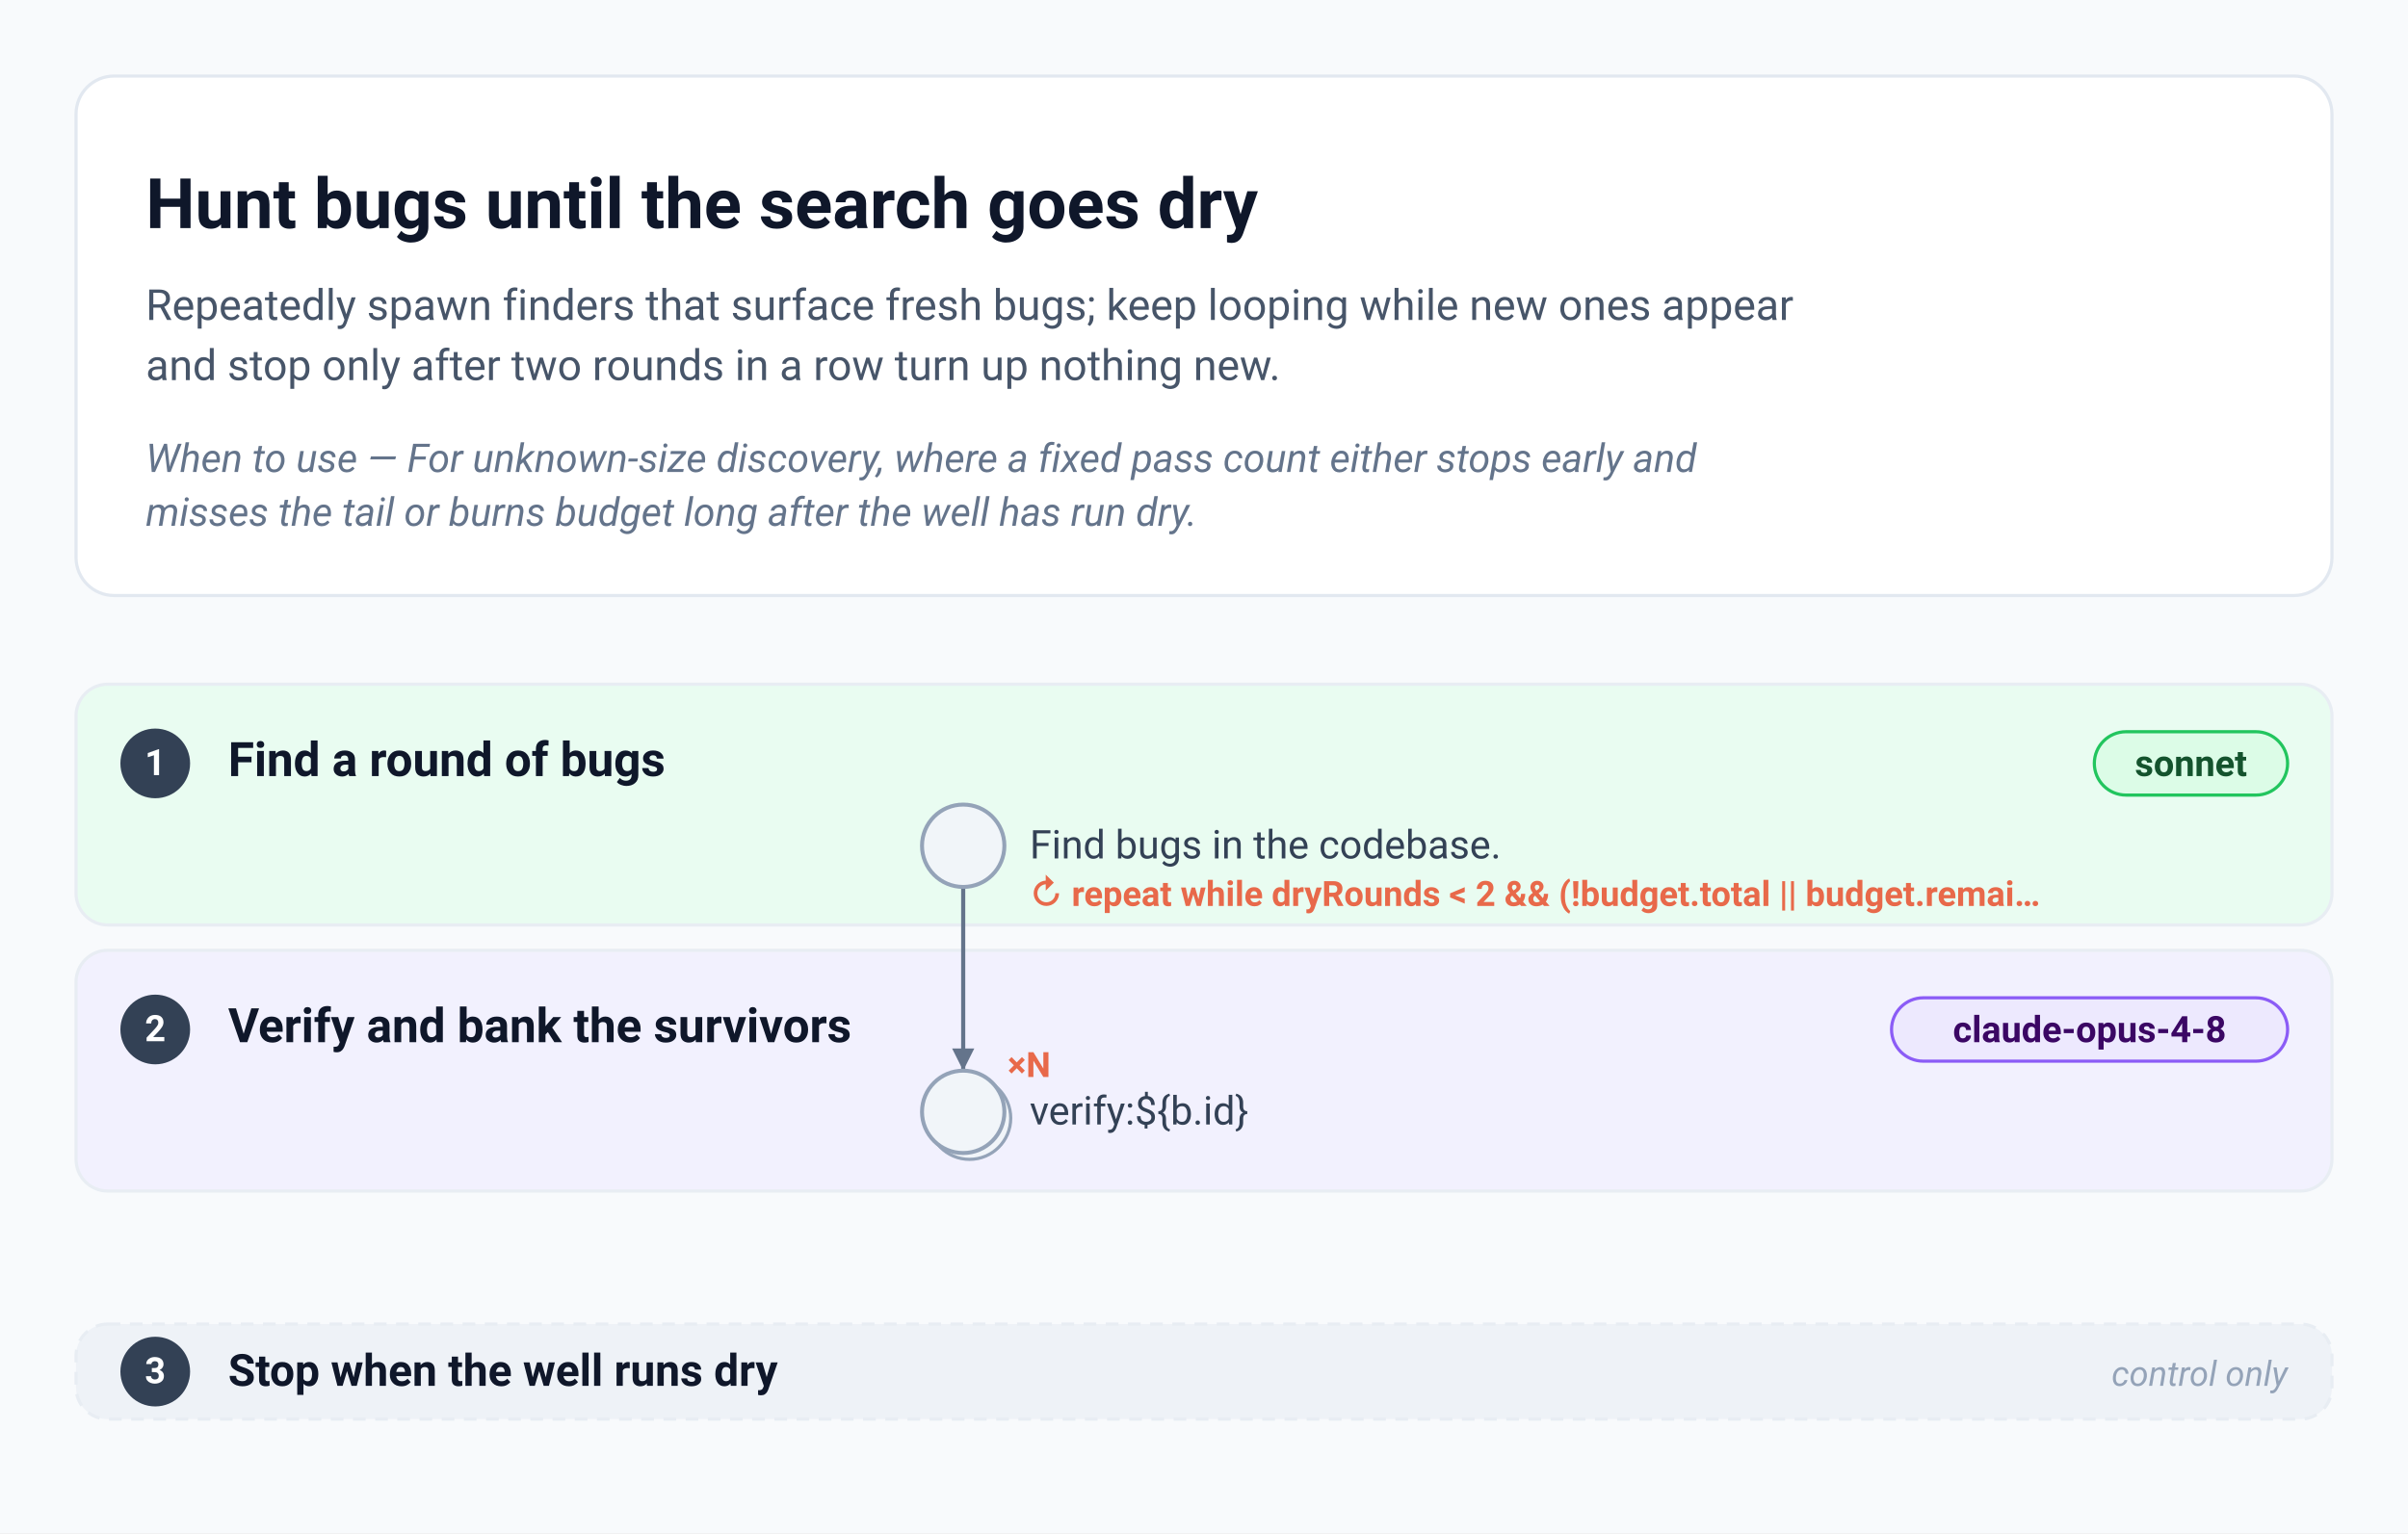
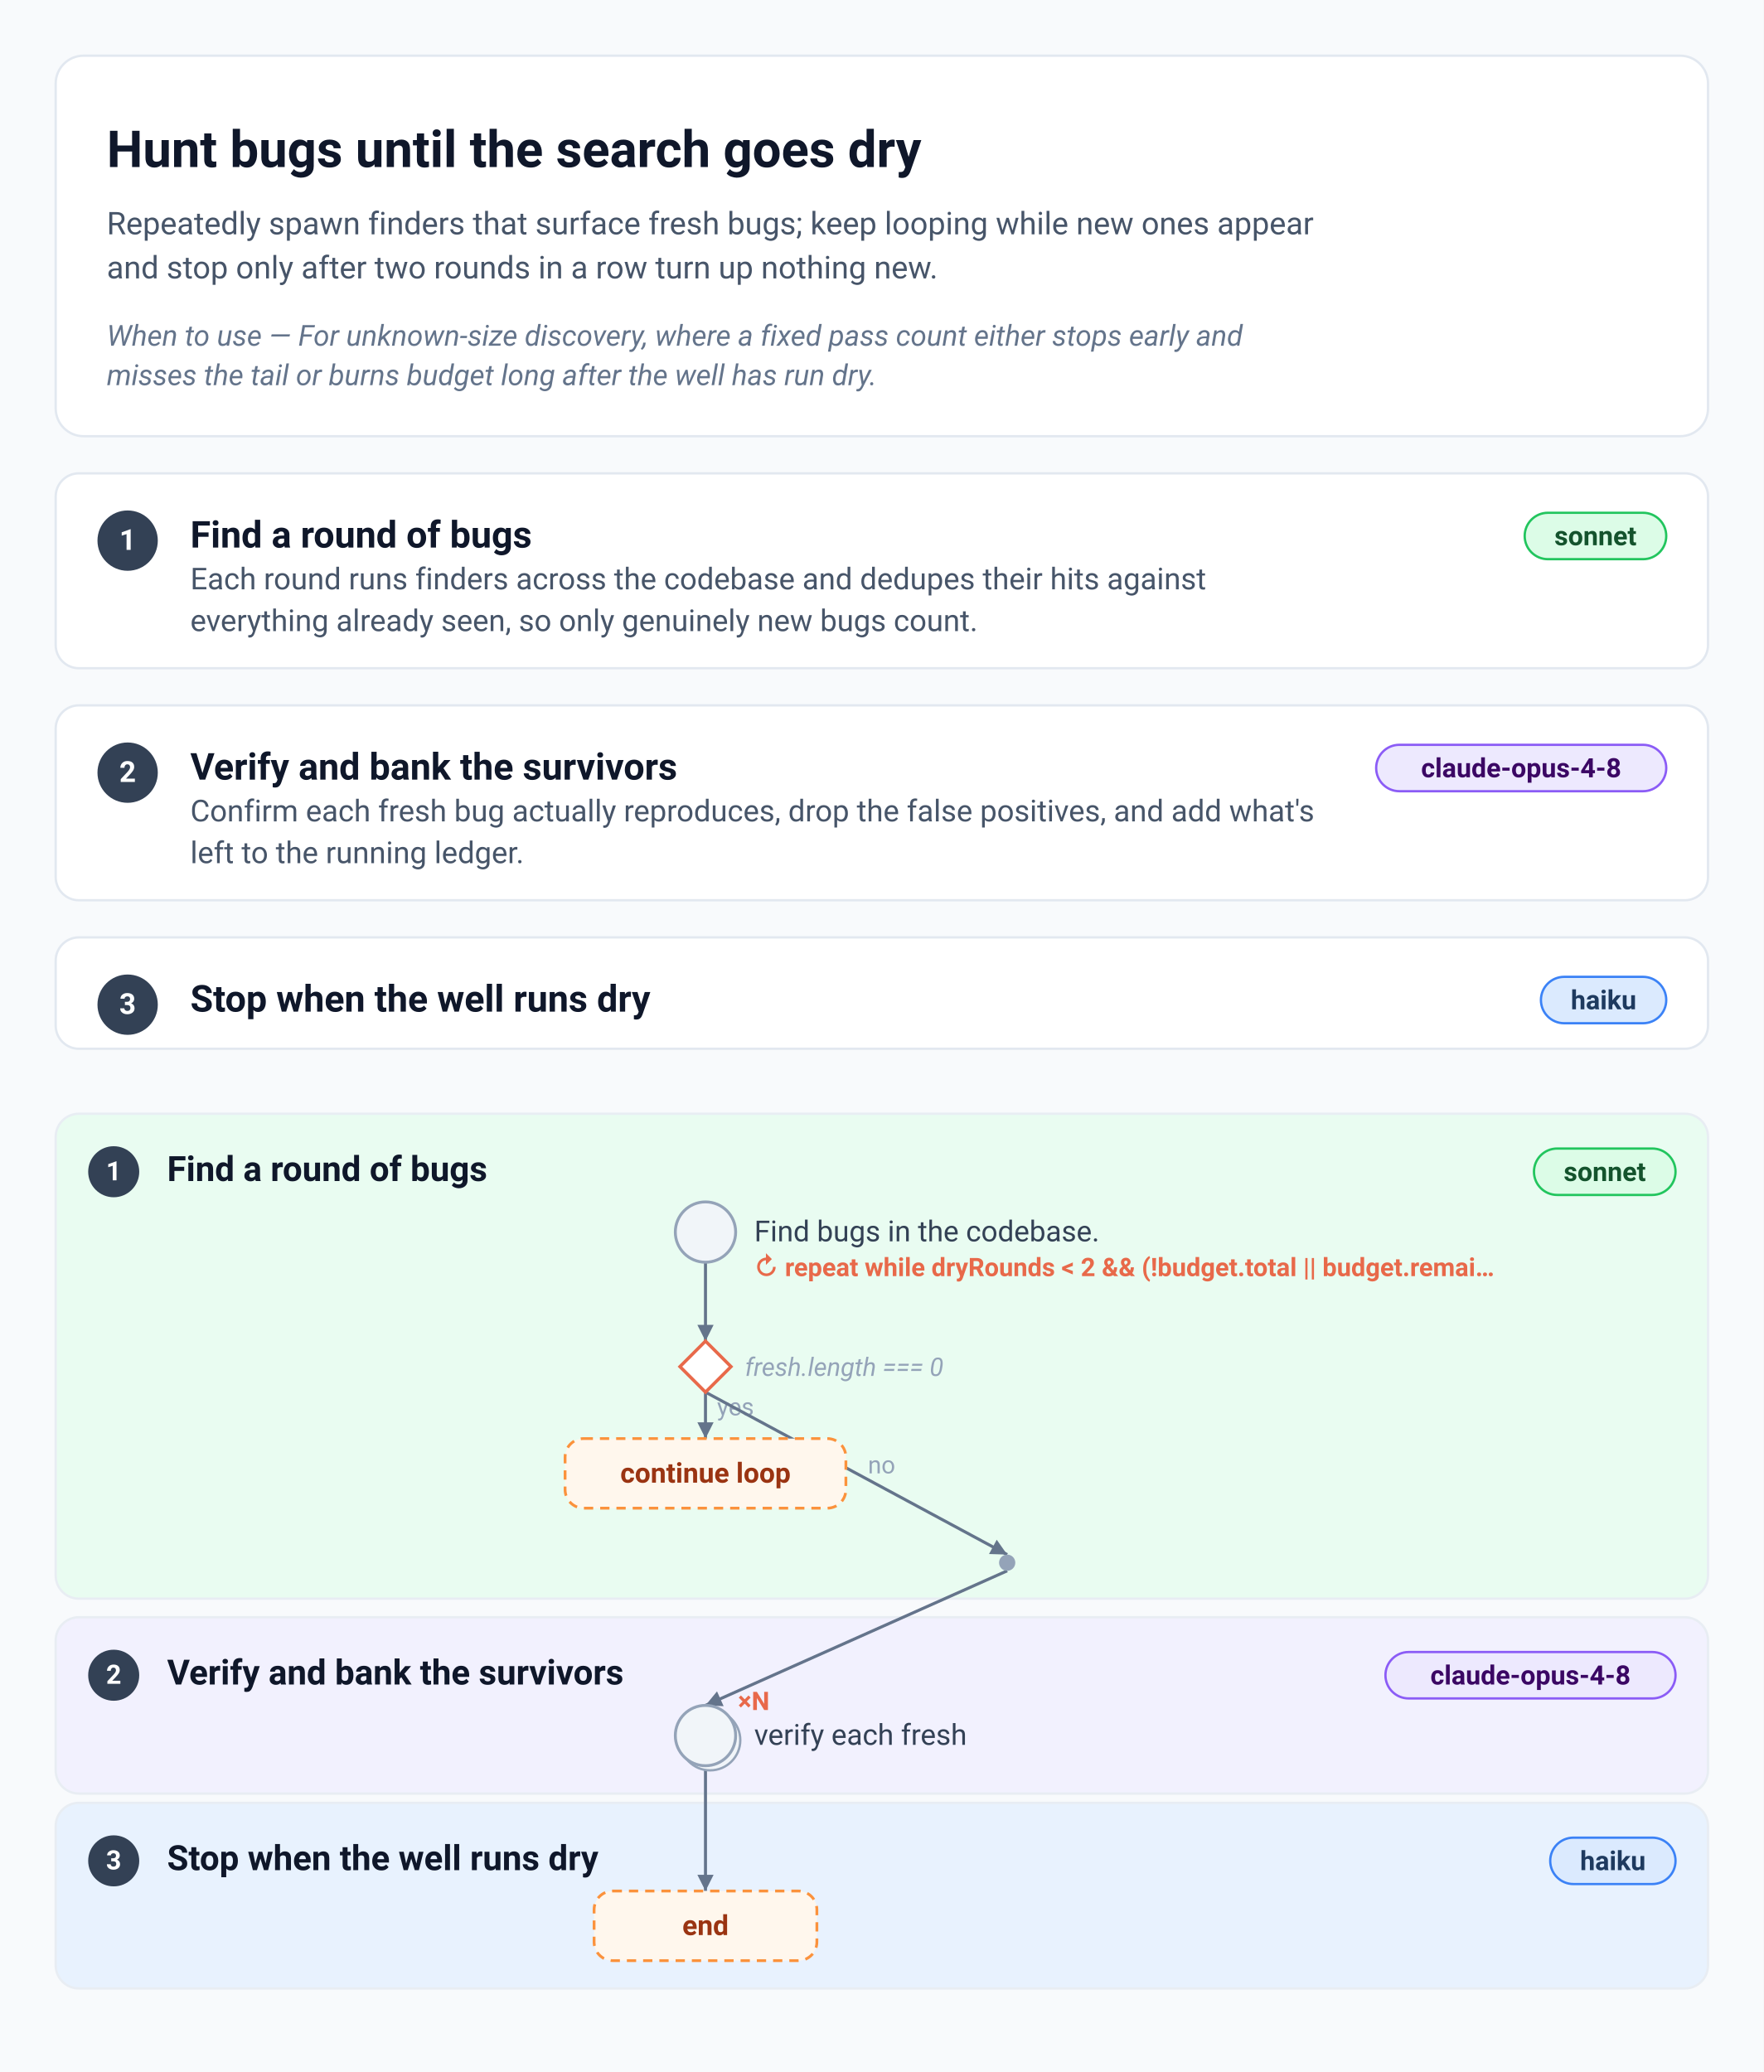
- <svg xmlns="http://www.w3.org/2000/svg" width="760" height="484" viewBox="0 0 760 484" font-family="-apple-system, BlinkMacSystemFont, 'Segoe UI', Roboto, Helvetica, Arial, sans-serif">
-   <rect width="760" height="484" fill="#f8fafc" />
+ <svg xmlns="http://www.w3.org/2000/svg" width="760" height="893" viewBox="0 0 760 893" font-family="-apple-system, BlinkMacSystemFont, 'Segoe UI', Roboto, Helvetica, Arial, sans-serif">
+   <rect width="760" height="893" fill="#f8fafc" />
  <g transform="translate(0 24)">
    <g class="header-card">
      <rect x="24" y="0" width="712" height="164" rx="12" fill="#ffffff" stroke="#e2e8f0" stroke-width="1" />
      <text x="46" y="48" font-size="22" fill="#0f172a" font-weight="700">Hunt bugs until the search goes dry</text>
      <text x="46" y="77" font-size="13.5" fill="#475569">Repeatedly spawn finders that surface fresh bugs; keep looping while new ones appear</text>
      <text x="46" y="96" font-size="13.5" fill="#475569">and stop only after two rounds in a row turn up nothing new.</text>
      <text x="46" y="125" font-size="12.5" fill="#64748b" font-style="italic">When to use — For unknown-size discovery, where a fixed pass count either stops early and</text>
      <text x="46" y="142" font-size="12.5" fill="#64748b" font-style="italic">misses the tail or burns budget long after the well has run dry.</text>
    </g>
  </g>
-   <g class="topology" transform="translate(0 204)">
-     <rect class="swimlane" x="24" y="12" width="712" height="76" rx="10" fill="#dcfce7" fill-opacity="0.55" stroke="#e8edf3" stroke-width="1" />
-     <rect class="swimlane" x="24" y="96" width="712" height="76" rx="10" fill="#ede9fe" fill-opacity="0.55" stroke="#e8edf3" stroke-width="1" />
-     <rect class="swimlane-empty" x="24" y="214" width="712" height="30" rx="10" fill="#eef2f7" stroke="#e8edf3" stroke-width="1" stroke-dasharray="4 3" />
+   <g transform="translate(0 204)">
+     <g class="phase-card">
+       <rect x="24" y="0" width="712" height="84" rx="10" fill="#ffffff" stroke="#e2e8f0" stroke-width="1" />
+       <circle cx="55" cy="29" r="13" fill="#334155" />
+       <text x="55" y="33" font-size="12.5" fill="#ffffff" font-weight="700" text-anchor="middle">1</text>
+       <text x="82" y="32" font-size="16" fill="#0f172a" font-weight="700">Find a round of bugs</text>
+       <rect x="657" y="17" width="61" height="20" rx="10" fill="#dcfce7" stroke="#22c55e" stroke-width="1" />
+       <text x="687.5" y="31" font-size="11.5" fill="#14532d" font-weight="600" text-anchor="middle">sonnet</text>
+       <text x="82" y="50" font-size="13" fill="#475569">Each round runs finders across the codebase and dedupes their hits against</text>
+       <text x="82" y="68" font-size="13" fill="#475569">everything already seen, so only genuinely new bugs count.</text>
+     </g>
+   </g>
+   <g transform="translate(0 304)">
+     <g class="phase-card">
+       <rect x="24" y="0" width="712" height="84" rx="10" fill="#ffffff" stroke="#e2e8f0" stroke-width="1" />
+       <circle cx="55" cy="29" r="13" fill="#334155" />
+       <text x="55" y="33" font-size="12.5" fill="#ffffff" font-weight="700" text-anchor="middle">2</text>
+       <text x="82" y="32" font-size="16" fill="#0f172a" font-weight="700">Verify and bank the survivors</text>
+       <rect x="593" y="17" width="125" height="20" rx="10" fill="#ede9fe" stroke="#8b5cf6" stroke-width="1" />
+       <text x="655.5" y="31" font-size="11.5" fill="#3b0764" font-weight="600" text-anchor="middle">claude-opus-4-8</text>
+       <text x="82" y="50" font-size="13" fill="#475569">Confirm each fresh bug actually reproduces, drop the false positives, and add what's</text>
+       <text x="82" y="68" font-size="13" fill="#475569">left to the running ledger.</text>
+     </g>
+   </g>
+   <g transform="translate(0 404)">
+     <g class="phase-card">
+       <rect x="24" y="0" width="712" height="48" rx="10" fill="#ffffff" stroke="#e2e8f0" stroke-width="1" />
+       <circle cx="55" cy="29" r="13" fill="#334155" />
+       <text x="55" y="33" font-size="12.5" fill="#ffffff" font-weight="700" text-anchor="middle">3</text>
+       <text x="82" y="32" font-size="16" fill="#0f172a" font-weight="700">Stop when the well runs dry</text>
+       <rect x="664" y="17" width="54" height="20" rx="10" fill="#dbeafe" stroke="#3b82f6" stroke-width="1" />
+       <text x="691" y="31" font-size="11.5" fill="#1e3a5f" font-weight="600" text-anchor="middle">haiku</text>
+     </g>
+   </g>
+   <g class="topology" transform="translate(0 468)">
+     <rect class="swimlane" x="24" y="12" width="712" height="209" rx="10" fill="#dcfce7" fill-opacity="0.55" stroke="#e8edf3" stroke-width="1" />
+     <rect class="swimlane" x="24" y="229" width="712" height="76" rx="10" fill="#ede9fe" fill-opacity="0.55" stroke="#e8edf3" stroke-width="1" />
+     <rect class="swimlane" x="24" y="309" width="712" height="80" rx="10" fill="#dbeafe" fill-opacity="0.55" stroke="#e8edf3" stroke-width="1" />
    <g class="edge">
-       <path d="M 304 76 L 304 134" fill="none" stroke="#64748b" stroke-width="1.3" />
-       <polygon points="304,134 300.5,127 307.5,127" fill="#64748b" />
+       <path d="M 304 132 L 304 152" fill="none" stroke="#64748b" stroke-width="1.3" />
+       <polygon points="304,152 300.5,145 307.5,145" fill="#64748b" />
+       <text x="309" y="142" font-size="10.5" fill="#94a3b8">yes</text>
+     </g>
+     <g class="edge">
+       <path d="M 304 132 L 434 202" fill="none" stroke="#64748b" stroke-width="1.3" />
+       <polygon points="434,202 426.18,201.76 429.5,195.6" fill="#64748b" />
+       <text x="374" y="167" font-size="10.5" fill="#94a3b8">no</text>
+     </g>
+     <g class="edge">
+       <path d="M 304 76 L 304 110" fill="none" stroke="#64748b" stroke-width="1.3" />
+       <polygon points="304,110 300.5,103 307.5,103" fill="#64748b" />
+     </g>
+     <g class="edge">
+       <path d="M 434 209 L 304 267" fill="none" stroke="#64748b" stroke-width="1.3" />
+       <polygon points="304,267 308.97,260.95 311.82,267.34" fill="#64748b" />
+     </g>
+     <g class="edge">
+       <path d="M 304 293 L 304 347" fill="none" stroke="#64748b" stroke-width="1.3" />
+       <polygon points="304,347 300.5,340 307.5,340" fill="#64748b" />
    </g>
    <g class="agent-node">
      <circle cx="304" cy="63" r="13" fill="#f1f5f9" stroke="#94a3b8" stroke-width="1.25" />
      <text x="325" y="67" font-size="12.5" fill="#334155">Find bugs in the codebase.</text>
    </g>
+     <g class="decision">
+       <polygon points="304,110 315,121 304,132 293,121" fill="#ffffff" stroke="#e8694a" stroke-width="1.4" />
+       <text x="321" y="125" font-size="11" fill="#94a3b8" font-style="italic">fresh.length === 0</text>
+     </g>
+     <g class="control-node">
+       <rect class="control-box" x="243.5" y="152" width="121" height="30" rx="8" fill="#fff7ed" stroke="#fb923c" stroke-width="1.2" stroke-dasharray="4 3" />
+       <text x="304" y="171" font-size="12" fill="#9a3412" font-weight="600" text-anchor="middle">continue loop</text>
+     </g>
+     <circle class="hub" cx="434" cy="205.5" r="3.5" fill="#94a3b8" />
    <g class="agent-node">
-       <circle cx="306" cy="149" r="13" fill="#f1f5f9" stroke="#94a3b8" stroke-width="1" />
-       <circle cx="304" cy="147" r="13" fill="#f1f5f9" stroke="#94a3b8" stroke-width="1.25" />
-       <text x="325" y="151" font-size="12.5" fill="#334155">verify:${b.id}</text>
-       <text x="318" y="136" font-size="11" font-weight="700" fill="#e8694a">×N</text>
+       <circle cx="306" cy="282" r="13" fill="#f1f5f9" stroke="#94a3b8" stroke-width="1" />
+       <circle cx="304" cy="280" r="13" fill="#f1f5f9" stroke="#94a3b8" stroke-width="1.25" />
+       <text x="325" y="284" font-size="12.5" fill="#334155">verify each fresh</text>
+       <text x="318" y="269" font-size="11" font-weight="700" fill="#e8694a">×N</text>
+     </g>
+     <g class="control-node">
+       <rect class="control-box" x="256" y="347" width="96" height="30" rx="8" fill="#fff7ed" stroke="#fb923c" stroke-width="1.2" stroke-dasharray="4 3" />
+       <text x="304" y="366" font-size="12" fill="#9a3412" font-weight="600" text-anchor="middle">end</text>
    </g>
    <g class="loop-badge">
      <text x="325" y="82" font-size="11" fill="#e8694a" font-weight="600">↻ repeat while dryRounds &lt; 2 &amp;&amp; (!budget.total || budget.remai…</text>
    </g>
    <g class="lane-chrome">
      <circle cx="49" cy="37" r="11" fill="#334155" />
      <text x="49" y="40.7" font-size="11.5" fill="#ffffff" font-weight="700" text-anchor="middle">1</text>
      <text x="72" y="41" font-size="15" fill="#0f172a" font-weight="700">Find a round of bugs</text>
      <rect x="661" y="27" width="61" height="20" rx="10" fill="#dcfce7" stroke="#22c55e" stroke-width="1" />
      <text x="691.5" y="41" font-size="11.5" fill="#14532d" font-weight="600" text-anchor="middle">sonnet</text>
    </g>
    <g class="lane-chrome">
-       <circle cx="49" cy="121" r="11" fill="#334155" />
-       <text x="49" y="124.7" font-size="11.5" fill="#ffffff" font-weight="700" text-anchor="middle">2</text>
-       <text x="72" y="125" font-size="15" fill="#0f172a" font-weight="700">Verify and bank the survivors</text>
-       <rect x="597" y="111" width="125" height="20" rx="10" fill="#ede9fe" stroke="#8b5cf6" stroke-width="1" />
-       <text x="659.5" y="125" font-size="11.5" fill="#3b0764" font-weight="600" text-anchor="middle">claude-opus-4-8</text>
+       <circle cx="49" cy="254" r="11" fill="#334155" />
+       <text x="49" y="257.7" font-size="11.5" fill="#ffffff" font-weight="700" text-anchor="middle">2</text>
+       <text x="72" y="258" font-size="15" fill="#0f172a" font-weight="700">Verify and bank the survivors</text>
+       <rect x="597" y="244" width="125" height="20" rx="10" fill="#ede9fe" stroke="#8b5cf6" stroke-width="1" />
+       <text x="659.5" y="258" font-size="11.5" fill="#3b0764" font-weight="600" text-anchor="middle">claude-opus-4-8</text>
    </g>
    <g class="lane-chrome">
-       <circle cx="49" cy="229" r="11" fill="#334155" />
-       <text x="49" y="232.7" font-size="11.5" fill="#ffffff" font-weight="700" text-anchor="middle">3</text>
-       <text x="72" y="233.5" font-size="14" fill="#0f172a" font-weight="600">Stop when the well runs dry</text>
-       <text x="722" y="233.5" font-size="11" fill="#94a3b8" font-style="italic" text-anchor="end">control only</text>
+       <circle cx="49" cy="334" r="11" fill="#334155" />
+       <text x="49" y="337.7" font-size="11.5" fill="#ffffff" font-weight="700" text-anchor="middle">3</text>
+       <text x="72" y="338" font-size="15" fill="#0f172a" font-weight="700">Stop when the well runs dry</text>
+       <rect x="668" y="324" width="54" height="20" rx="10" fill="#dbeafe" stroke="#3b82f6" stroke-width="1" />
+       <text x="695" y="338" font-size="11.5" fill="#1e3a5f" font-weight="600" text-anchor="middle">haiku</text>
    </g>
  </g>
</svg>
